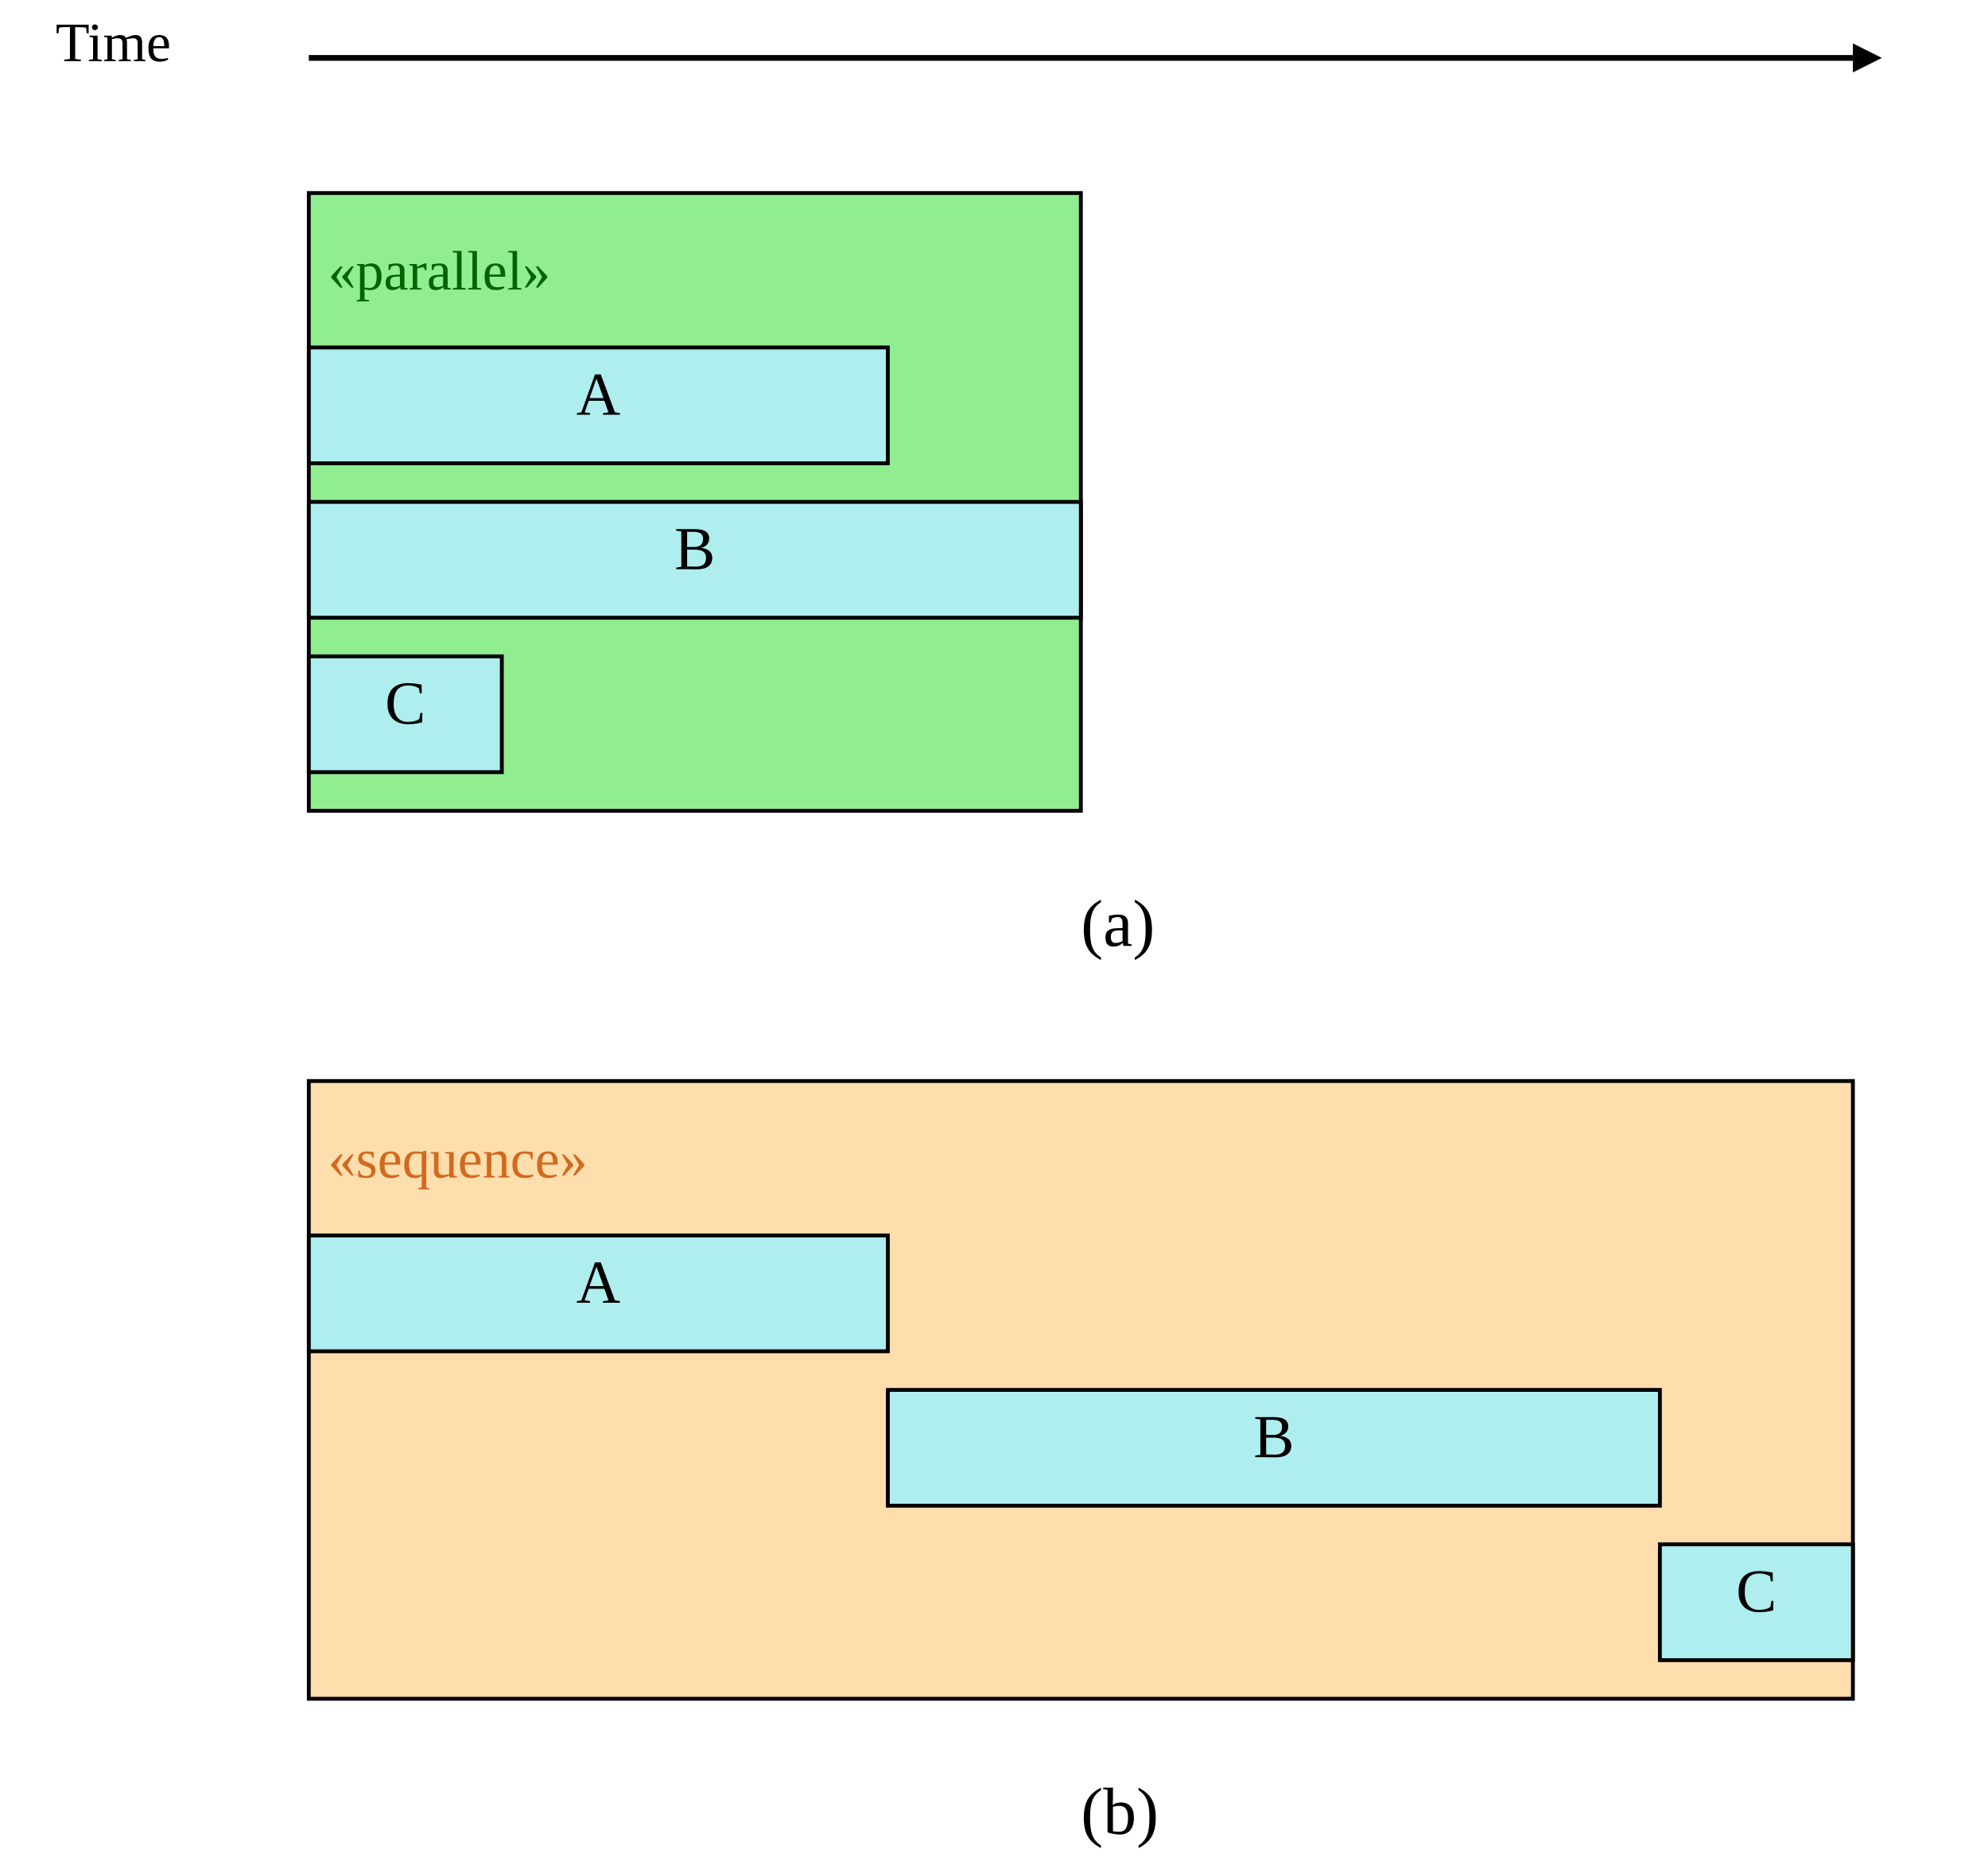
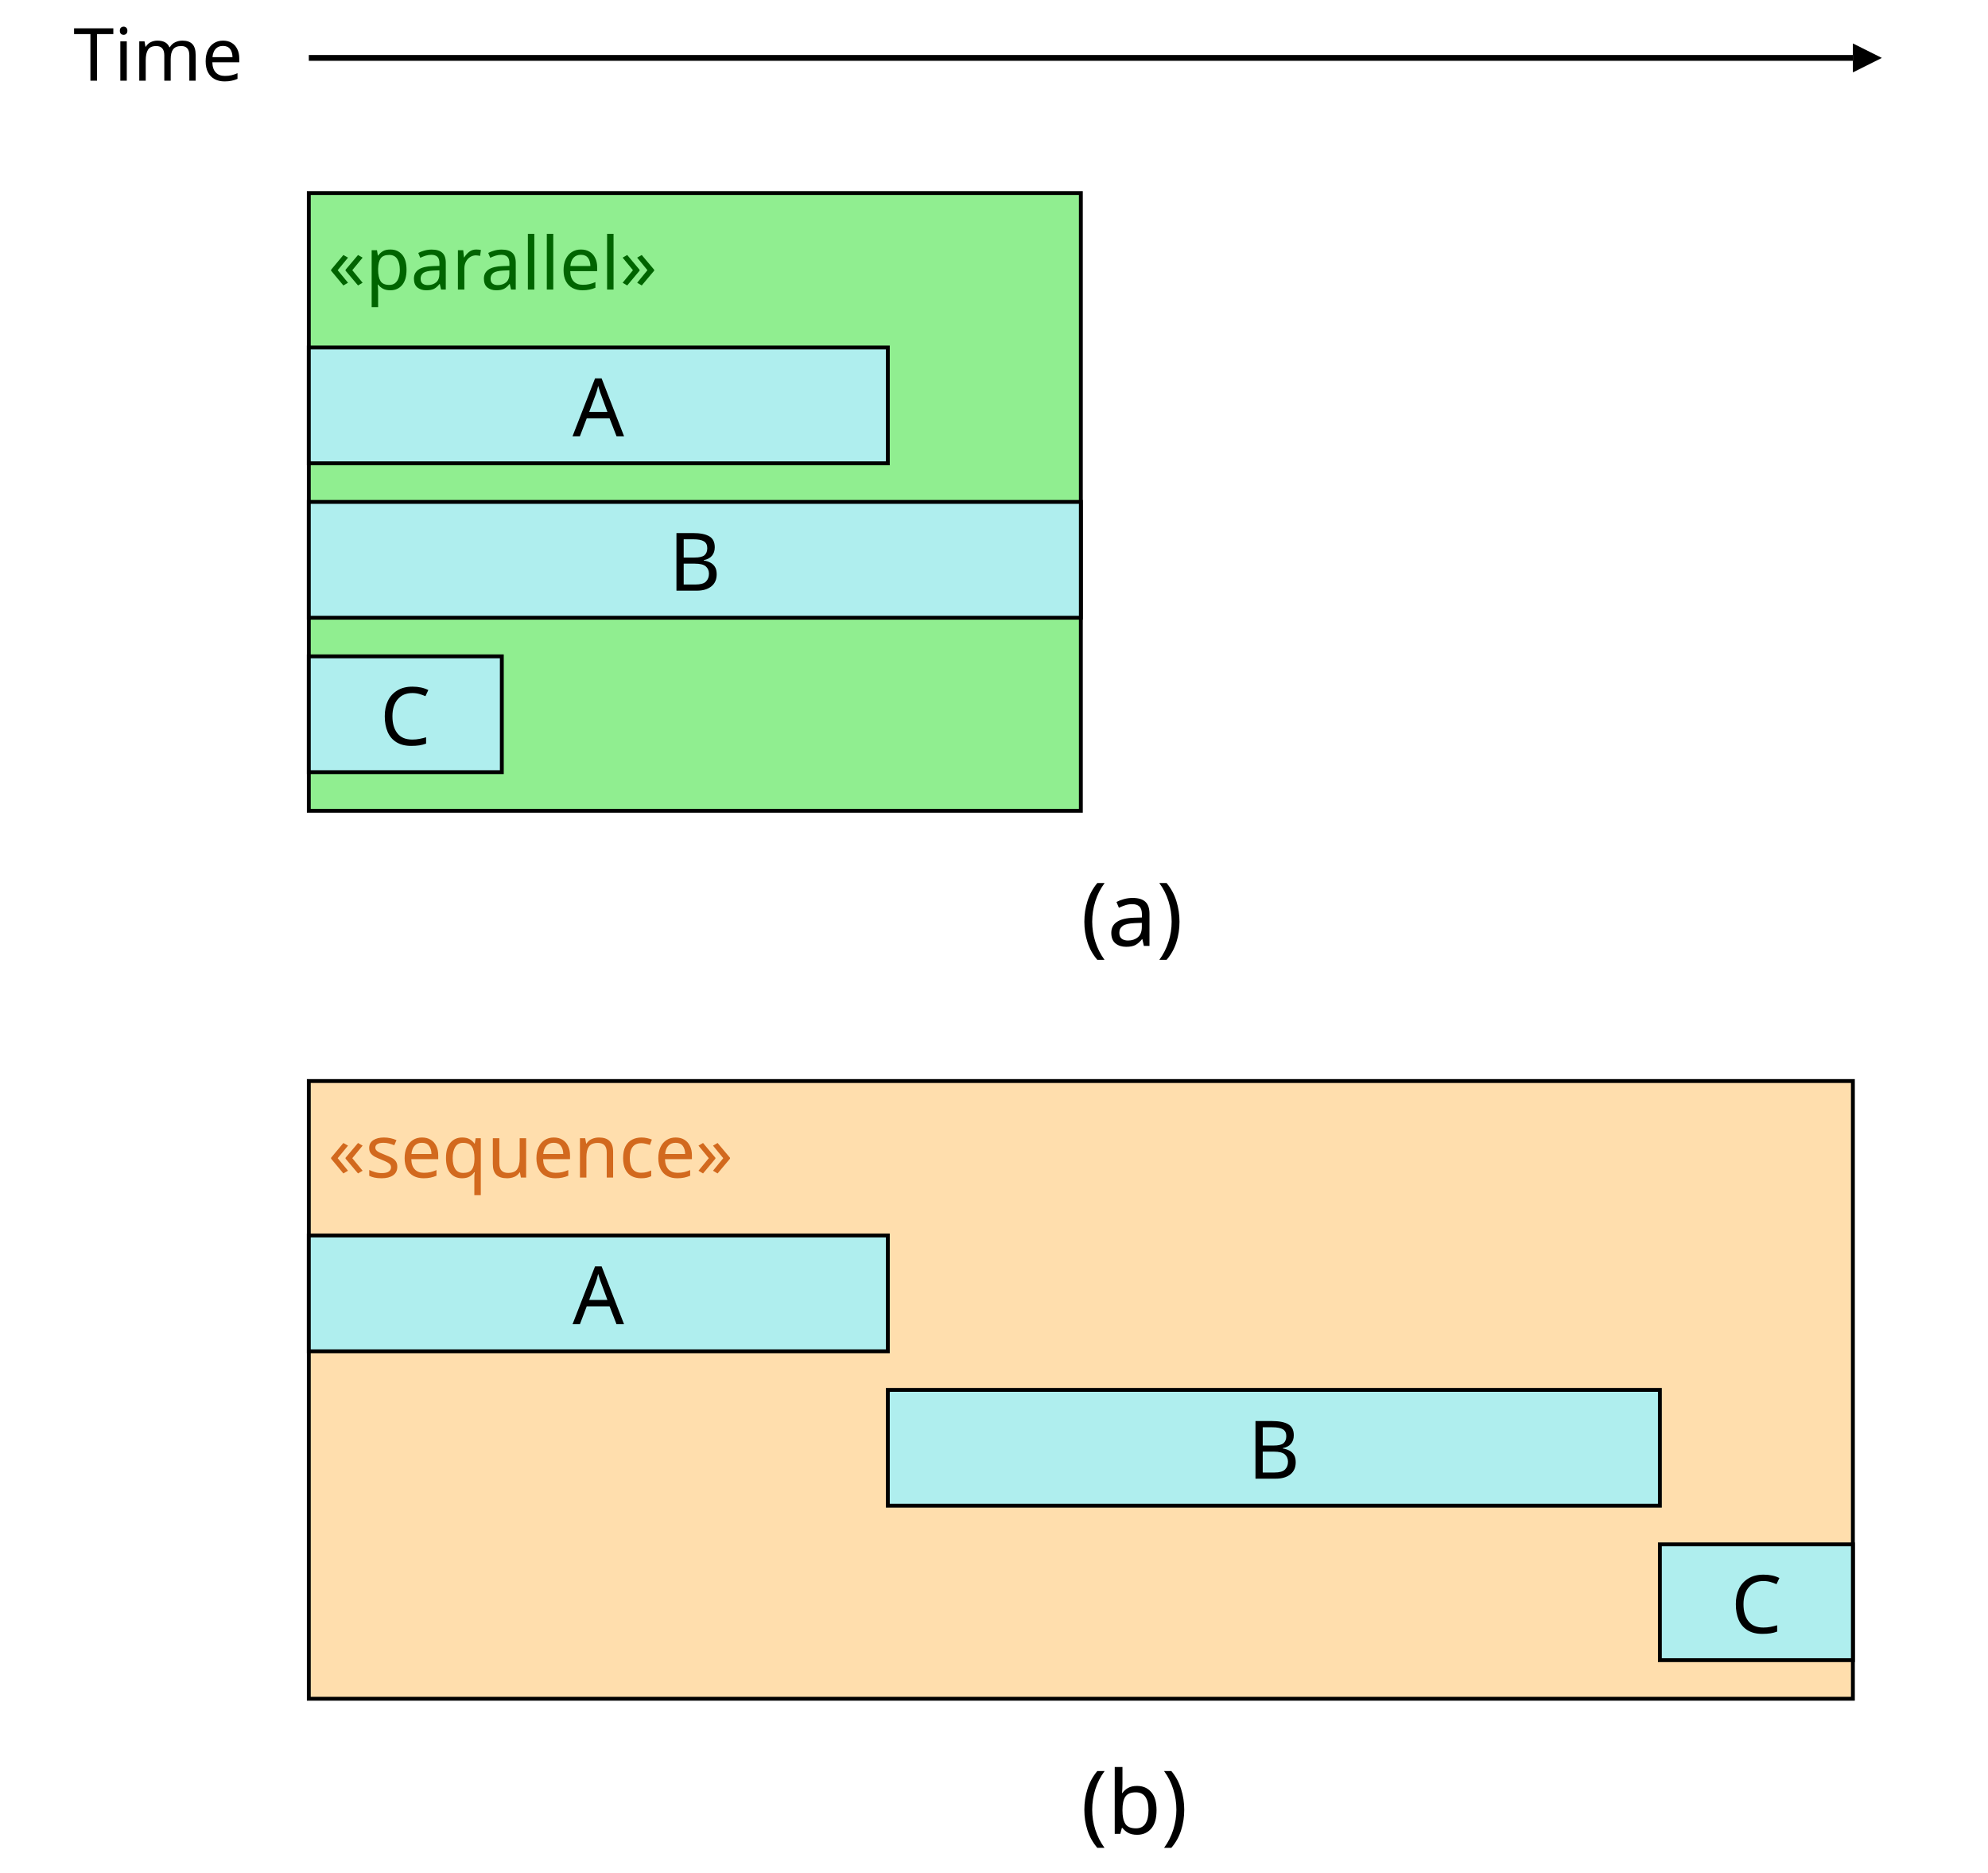
<svg xmlns="http://www.w3.org/2000/svg" xmlns:xlink="http://www.w3.org/1999/xlink" width="100%" height="100%" viewBox="0 0 515 485">
  <defs>
    <style type="text/css">
    svg {
-       font-size: 1.2em;
+       font-size: 19px;
+       font-family: sans-serif;
    }
+ 
    .line, .arrowLine {
      stroke: black;
      stroke-width: 1.5;
      fill: none;
    }
    .arrowLine {
      marker-end: url(#arrow);
    }
    .activeSpan  {
      stroke: black;
      fill: paleturquoise;
    }
    .parGroupSpan  {
      fill: lightgreen;
      stroke: black;
    }
    .seqGroupSpan  {
      fill: navajowhite;
      stroke: black;
    }
    .tickLabel {
      text-anchor: middle;
      font-size: 0.8em;
    }
    .animLabel {
      fill: black;
      text-anchor: middle;
      font-size: 1.1em;
    }
    .parGroupParams {
      fill: darkgreen;
    }
    .seqGroupParams {
      fill: chocolate;
    }
    .startTimeStar {
      stroke: blue;
      stroke-linecap: round;
      stroke-width: 2;
      fill: none;
    }
    .exampleLabel {
      font-size: 1.2em;
    }
    </style>
+     <style type="text/css">
+       .blackArrowHead {
+         fill: black;
+         stroke: none;
+       }
+     </style>
    <marker id="arrow" viewBox="0 -5 10 10" orient="auto" markerWidth="5" markerHeight="5">
-       <path d="M0-5l10 5l-10 5z" />
+       <path d="M0-5l10 5l-10 5z" class="blackArrowHead" />
    </marker>
    <g id="timeline">
      <text x="1em" y="1.1em">Time</text>
      <g transform="translate(80 15)">
        <path d="M0 0H400" class="arrowLine" />
      </g>
    </g>
  </defs>
  <use xlink:href="#timeline" />
  <g transform="translate(80 50)">
    <rect width="200" height="160" class="parGroupSpan" />
    <text x="5" y="25" class="parGroupParams">«parallel»</text>
    <g transform="translate(0 40)">
      <rect width="150" height="30" class="activeSpan" />
      <text x="75" y="1.1em" class="animLabel">A</text>
    </g>
    <g transform="translate(0 80)">
      <rect width="200" height="30" class="activeSpan" />
      <text x="100" y="1.1em" class="animLabel">B</text>
    </g>
    <g transform="translate(0 120)">
      <rect width="50" height="30" class="activeSpan" />
      <text x="25" y="1.1em" class="animLabel">C</text>
    </g>
    <text x="200" y="195" class="exampleLabel">(a)</text>
  </g>
  <g transform="translate(80 280)">
    <rect width="400" height="160" class="seqGroupSpan" />
    <text x="5" y="25" class="seqGroupParams">«sequence»</text>
    <g transform="translate(0 40)">
      <rect width="150" height="30" class="activeSpan" />
      <text x="75" y="1.1em" class="animLabel">A</text>
    </g>
    <g transform="translate(0 80)">
      <rect x="150" width="200" height="30" class="activeSpan" />
      <text x="250" y="1.1em" class="animLabel">B</text>
    </g>
    <g transform="translate(0 120)">
      <rect x="350" width="50" height="30" class="activeSpan" />
      <text x="375" y="1.1em" class="animLabel">C</text>
    </g>
    <text x="200" y="195" class="exampleLabel">(b)</text>
  </g>
</svg>
